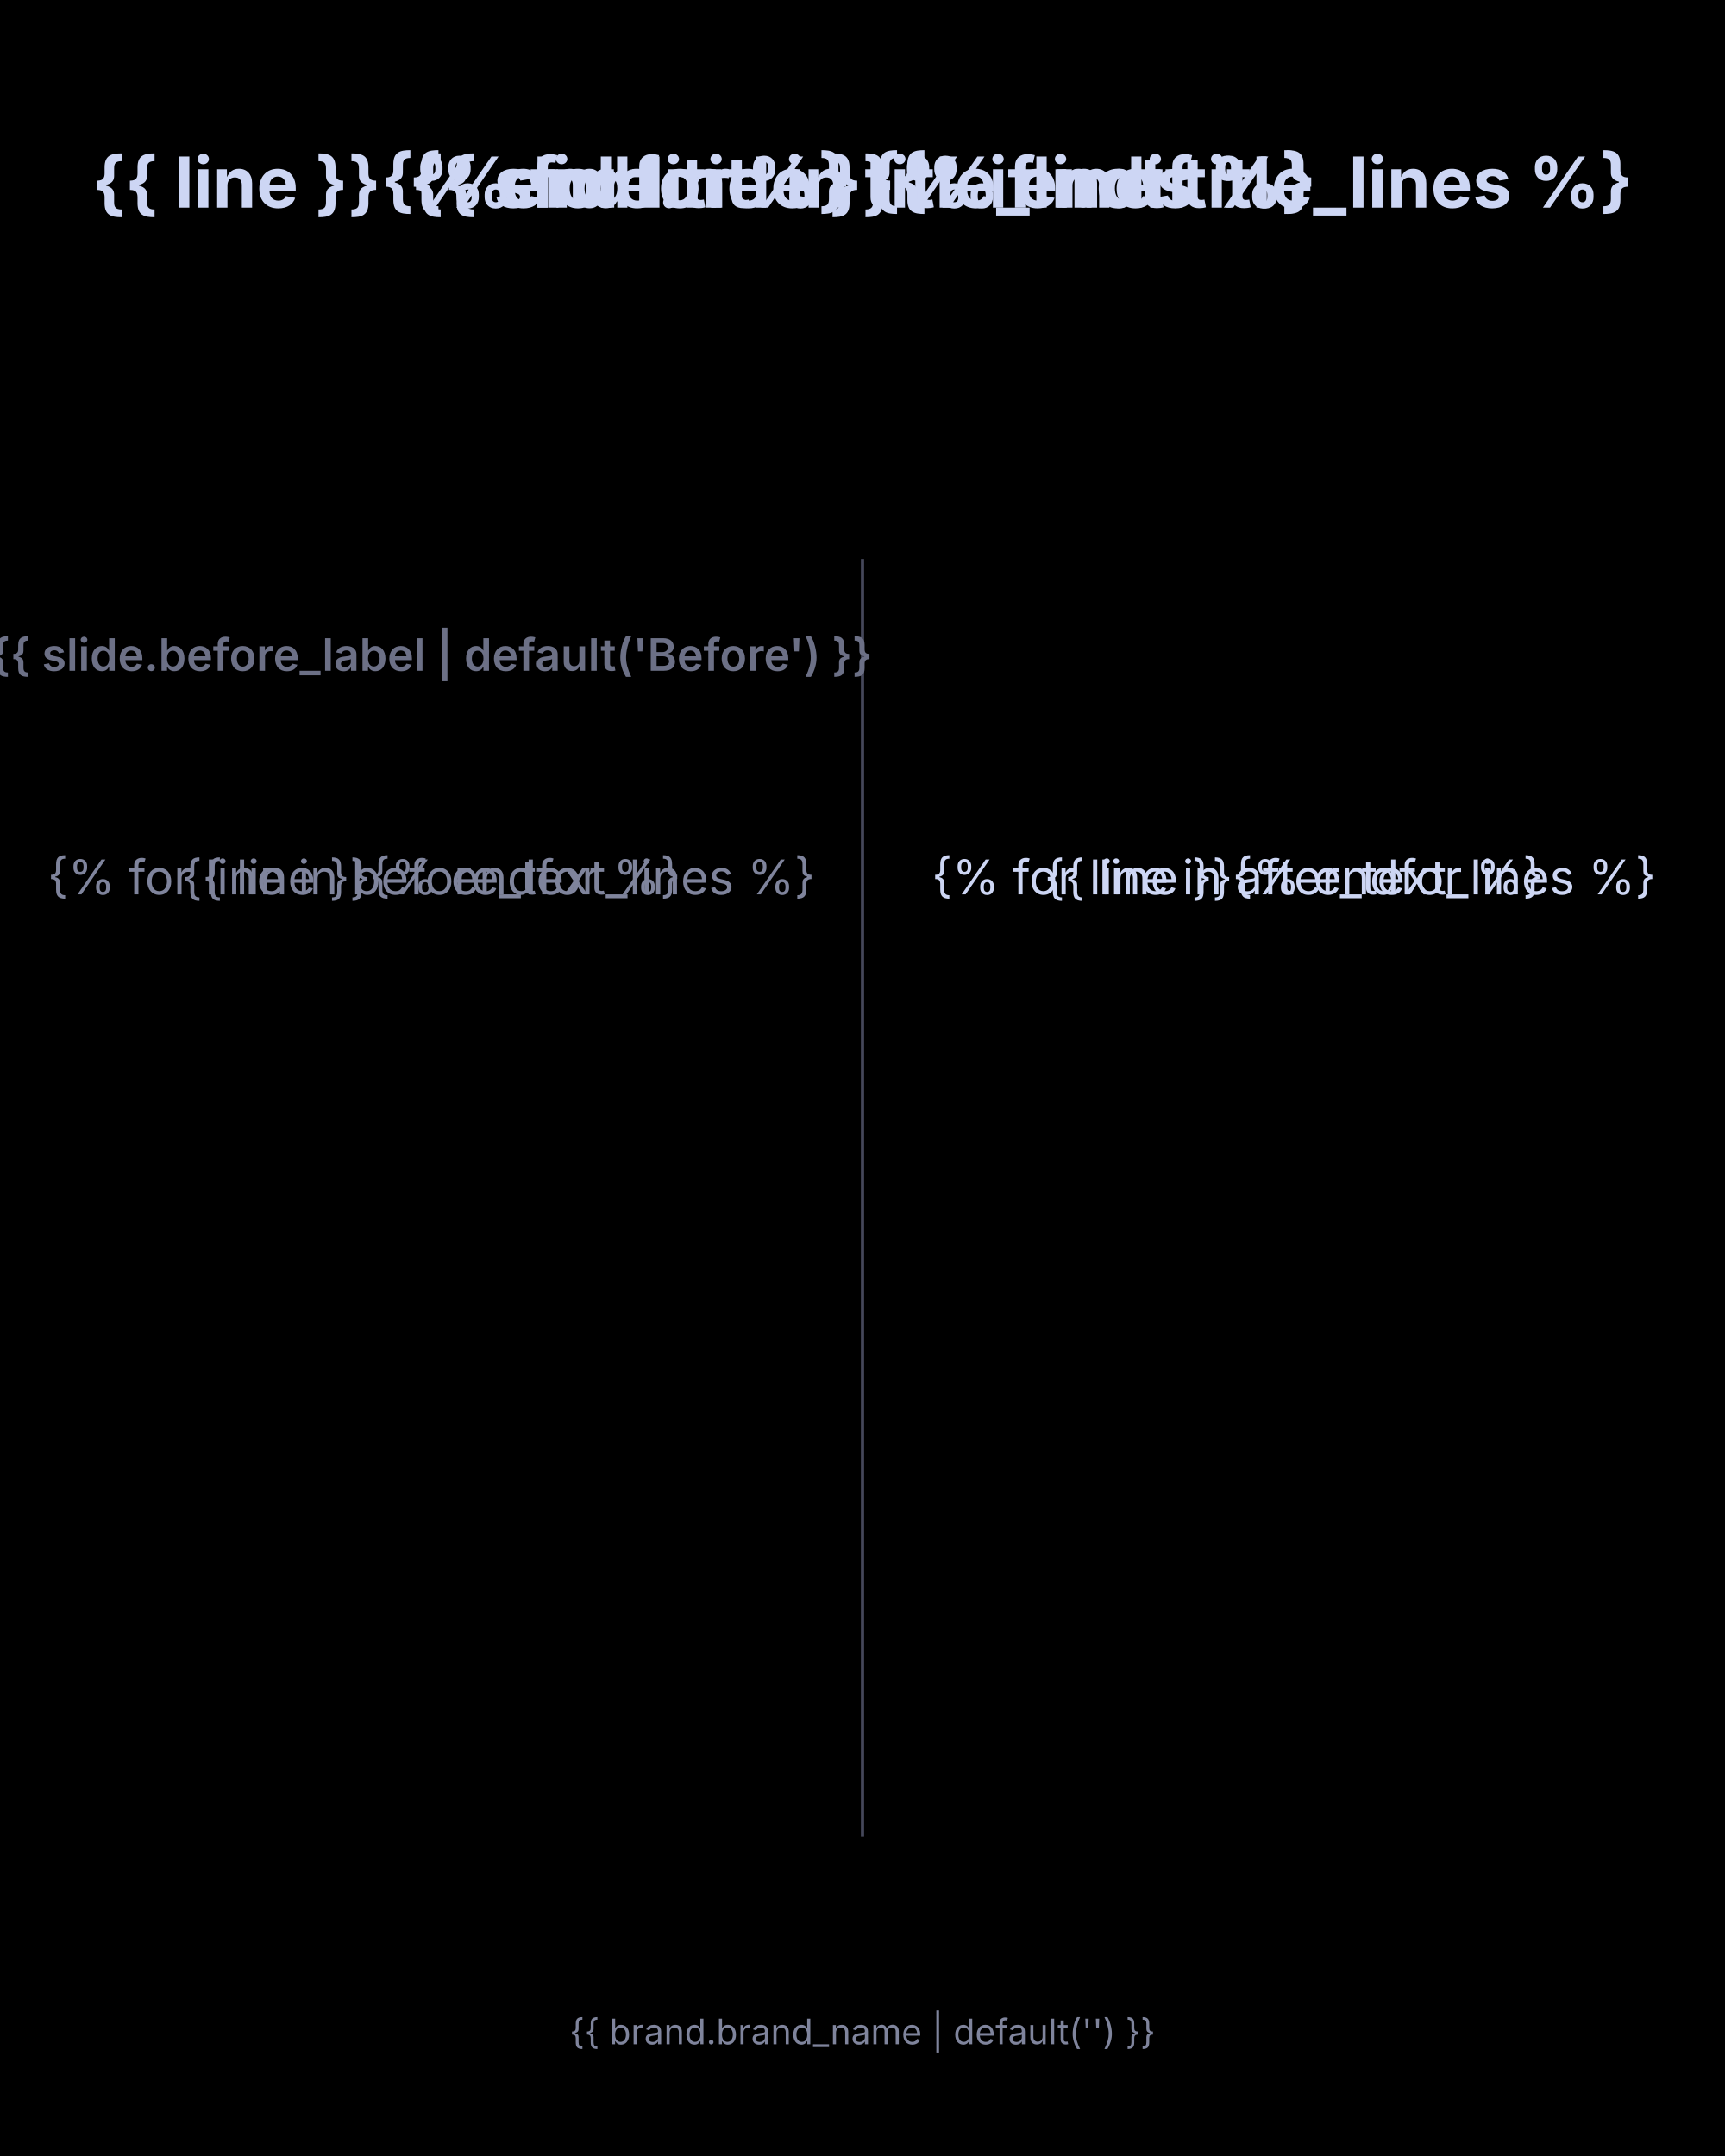
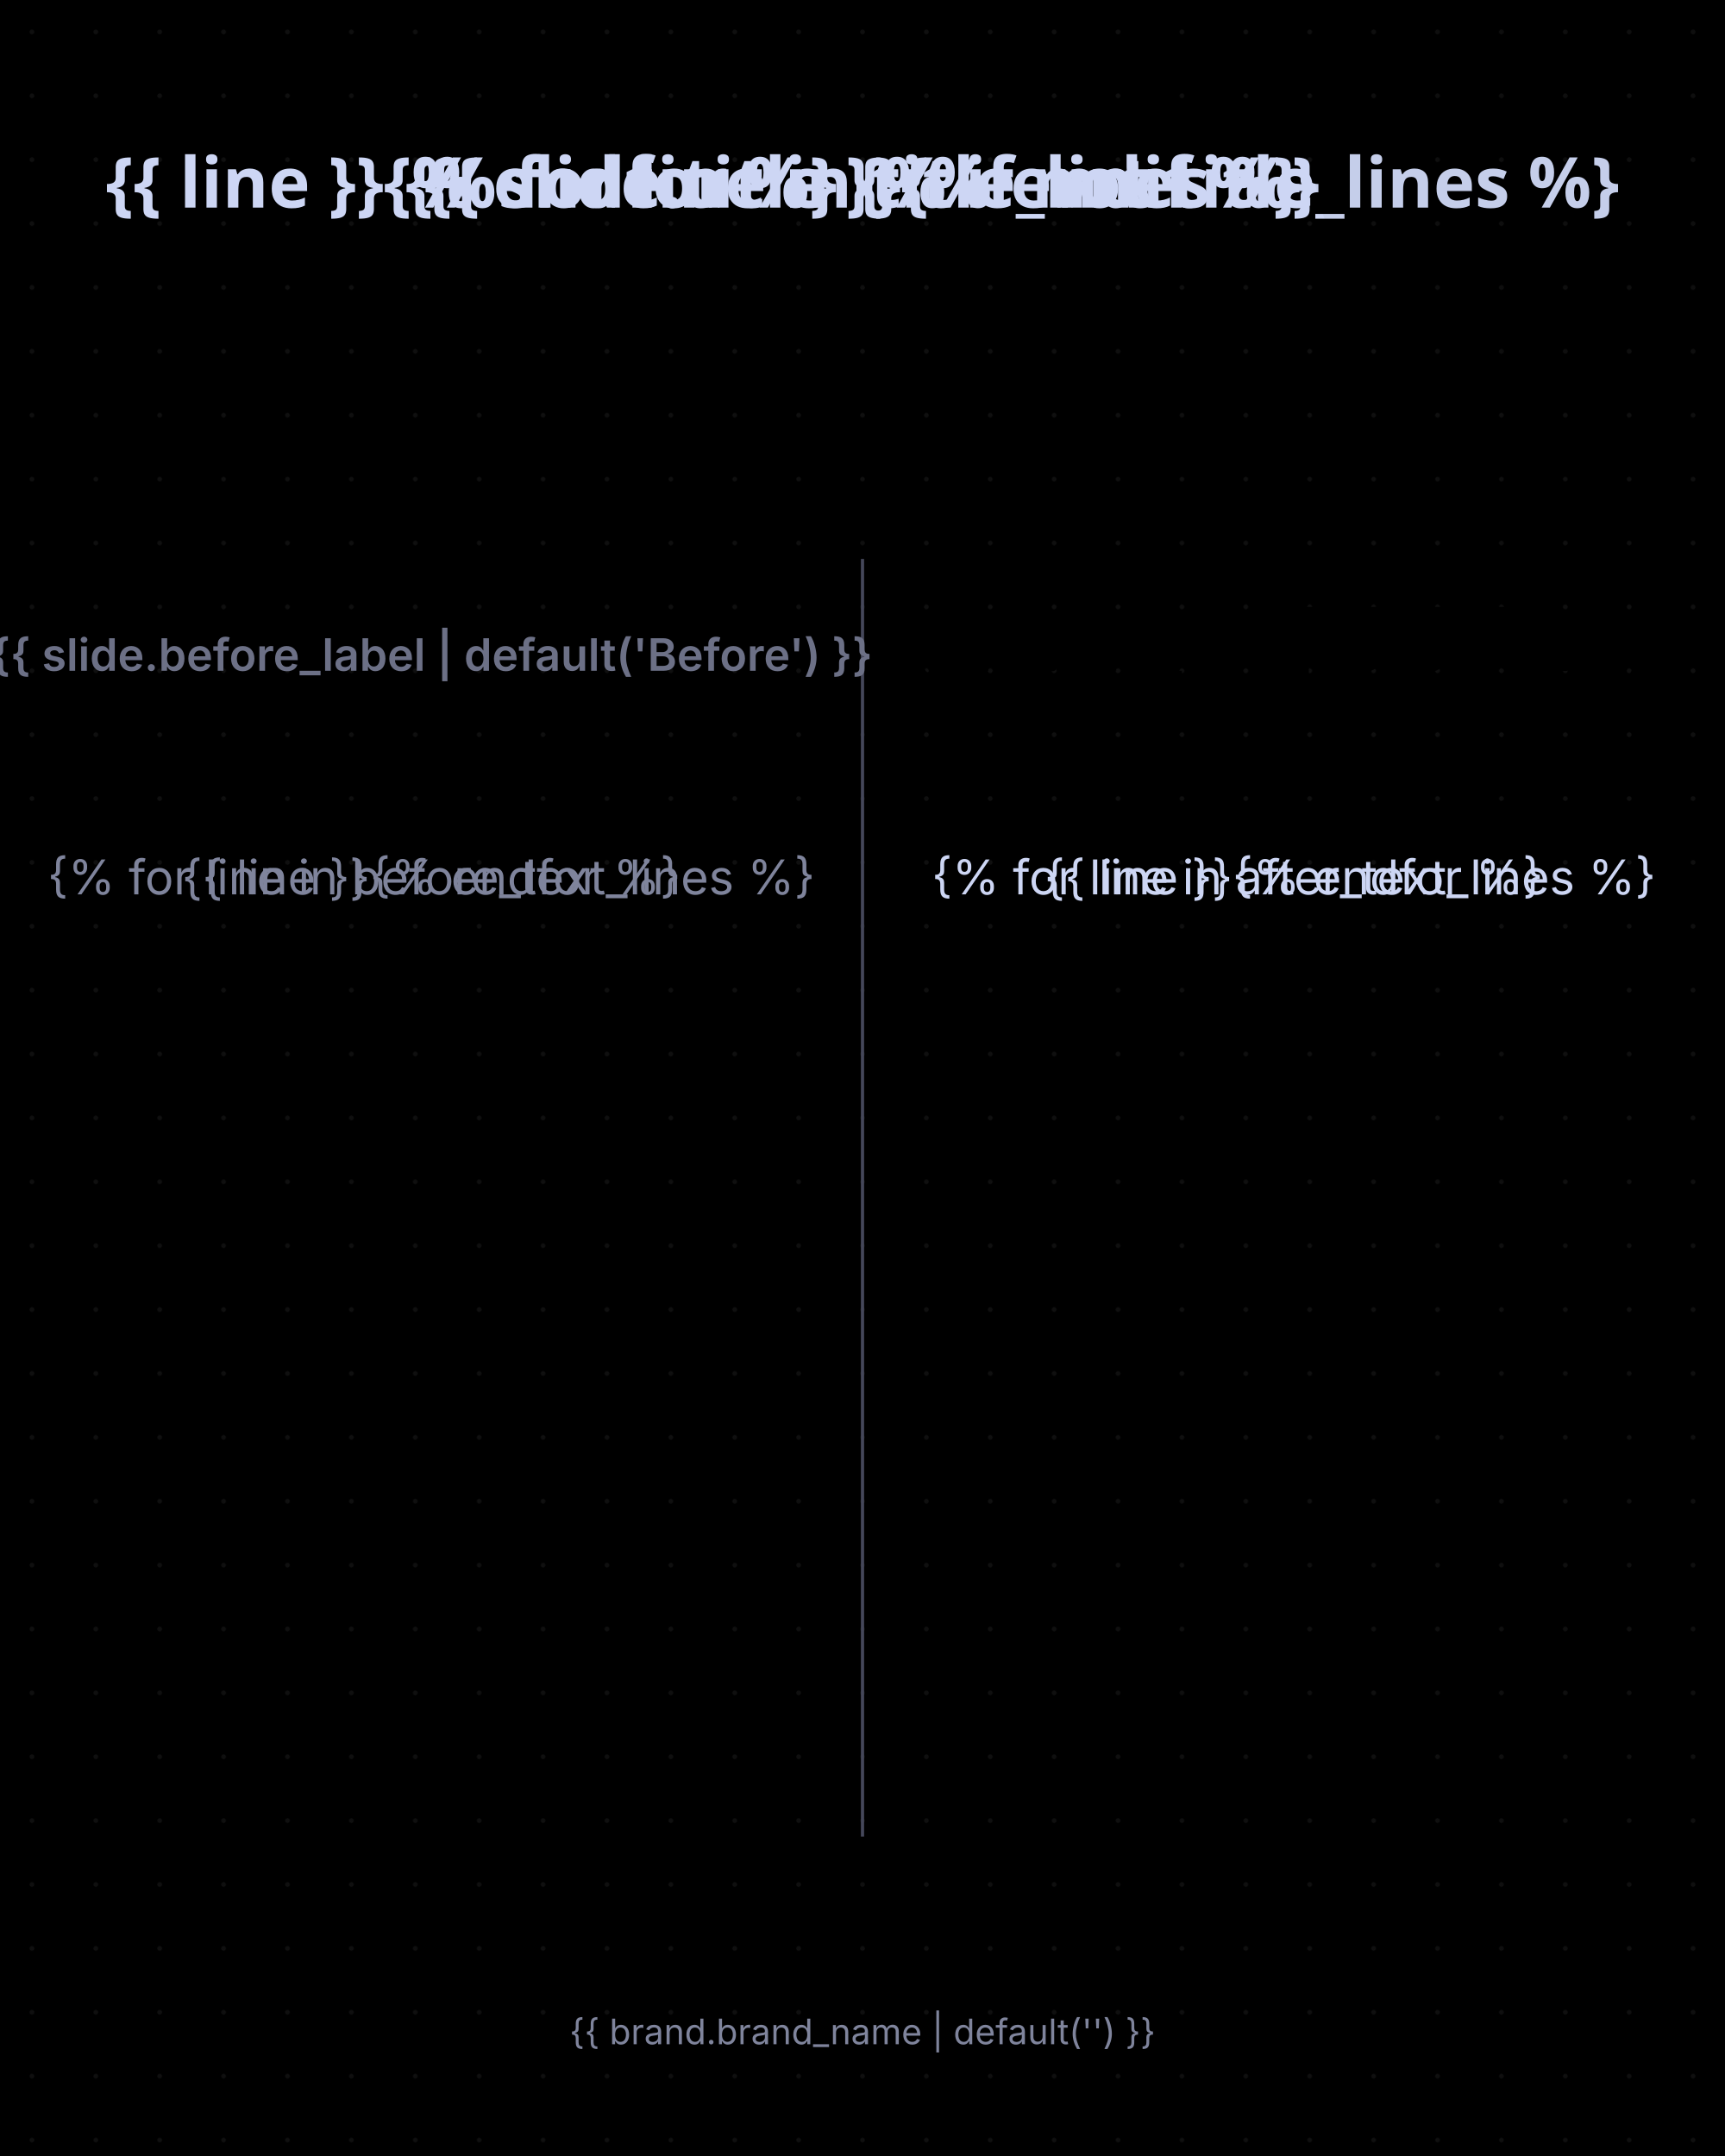
<svg xmlns="http://www.w3.org/2000/svg" width="1080" height="1350" viewBox="0 0 1080 1350">
  <defs>
    <linearGradient id="bg-grad" x1="0%" y1="0%" x2="100%" y2="100%">
      <stop offset="0%" stop-color="{{ brand.bg_color | default('#1e1e2e') }}" />
      <stop offset="100%" stop-color="{{ brand.bg_color_end | default('#11111b') }}" />
    </linearGradient>
    <linearGradient id="acc-grad" x1="0%" y1="0%" x2="0%" y2="100%">
      <stop offset="0%" stop-color="{{ brand.accent_color | default('#cba6f7') }}" />
      <stop offset="100%" stop-color="{{ brand.accent_color_end | default('#89b4fa') }}" />
    </linearGradient>
    <radialGradient id="glow" cx="75%" cy="25%" r="55%">
      <stop offset="0%" stop-color="{{ brand.accent_color | default('#cba6f7') }}" stop-opacity="0.07" />
      <stop offset="100%" stop-color="{{ brand.accent_color | default('#cba6f7') }}" stop-opacity="0" />
    </radialGradient>
+     <pattern id="dots" x="0" y="0" width="40" height="40" patternUnits="userSpaceOnUse">
+       <circle cx="20" cy="20" r="1.5" fill="#ffffff" opacity="0.06" />
+     </pattern>
  </defs>
  <rect width="1080" height="1350" fill="url(#bg-grad)" />
  <rect width="1080" height="1350" fill="url(#glow)" />
-   <text x="540" y="130" text-anchor="middle" font-family="Inter,sans-serif" font-size="44" font-weight="700" fill="#cdd6f4">
+   <rect width="1080" height="1350" fill="url(#dots)" />
+   <text x="540" y="130" text-anchor="middle" font-family="Space Grotesk,sans-serif" font-size="44" font-weight="700" fill="#cdd6f4">
    {% for line in title_lines %}<tspan x="540" dy="{% if loop.first %}0{% else %}54{% endif %}">{{ line }}</tspan>{% endfor %}
    {% if not title_lines %}<tspan x="540" dy="0">{{ slide.title }}</tspan>{% endif %}
  </text>
  <line x1="540" y1="350" x2="540" y2="1150" stroke="#45475a" stroke-width="2" />
  <text x="270" y="420" text-anchor="middle" font-family="Inter,sans-serif" font-size="28" font-weight="600" fill="#6c7086">{{ slide.before_label | default('Before') }}</text>
  <text x="270" y="560" text-anchor="middle" font-family="Inter,sans-serif" font-size="30" font-weight="400" fill="#7f849c">
    {% for line in before_text_lines %}<tspan x="270" dy="{% if loop.first %}0{% else %}42{% endif %}">{{ line }}</tspan>{% endfor %}
  </text>
  <rect x="810" y="380" width="160" height="6" rx="3" fill="url(#acc-grad)" />
  <text x="810" y="420" text-anchor="middle" font-family="Inter,sans-serif" font-size="28" font-weight="600" fill="{{ brand.accent_color | default('#cba6f7') }}">{{ slide.after_label | default('After') }}</text>
  <text x="810" y="560" text-anchor="middle" font-family="Inter,sans-serif" font-size="30" font-weight="400" fill="#cdd6f4">
    {% for line in after_text_lines %}<tspan x="810" dy="{% if loop.first %}0{% else %}42{% endif %}">{{ line }}</tspan>{% endfor %}
  </text>
  <text x="540" y="1280" text-anchor="middle" font-family="Inter,sans-serif" font-size="22" font-weight="400" fill="#7f849c">{{ brand.brand_name | default('') }}</text>
+   <circle cx="1000" cy="80" r="180" fill="{{ brand.accent_color | default('#cba6f7') }}" opacity="0.04" />
</svg>
